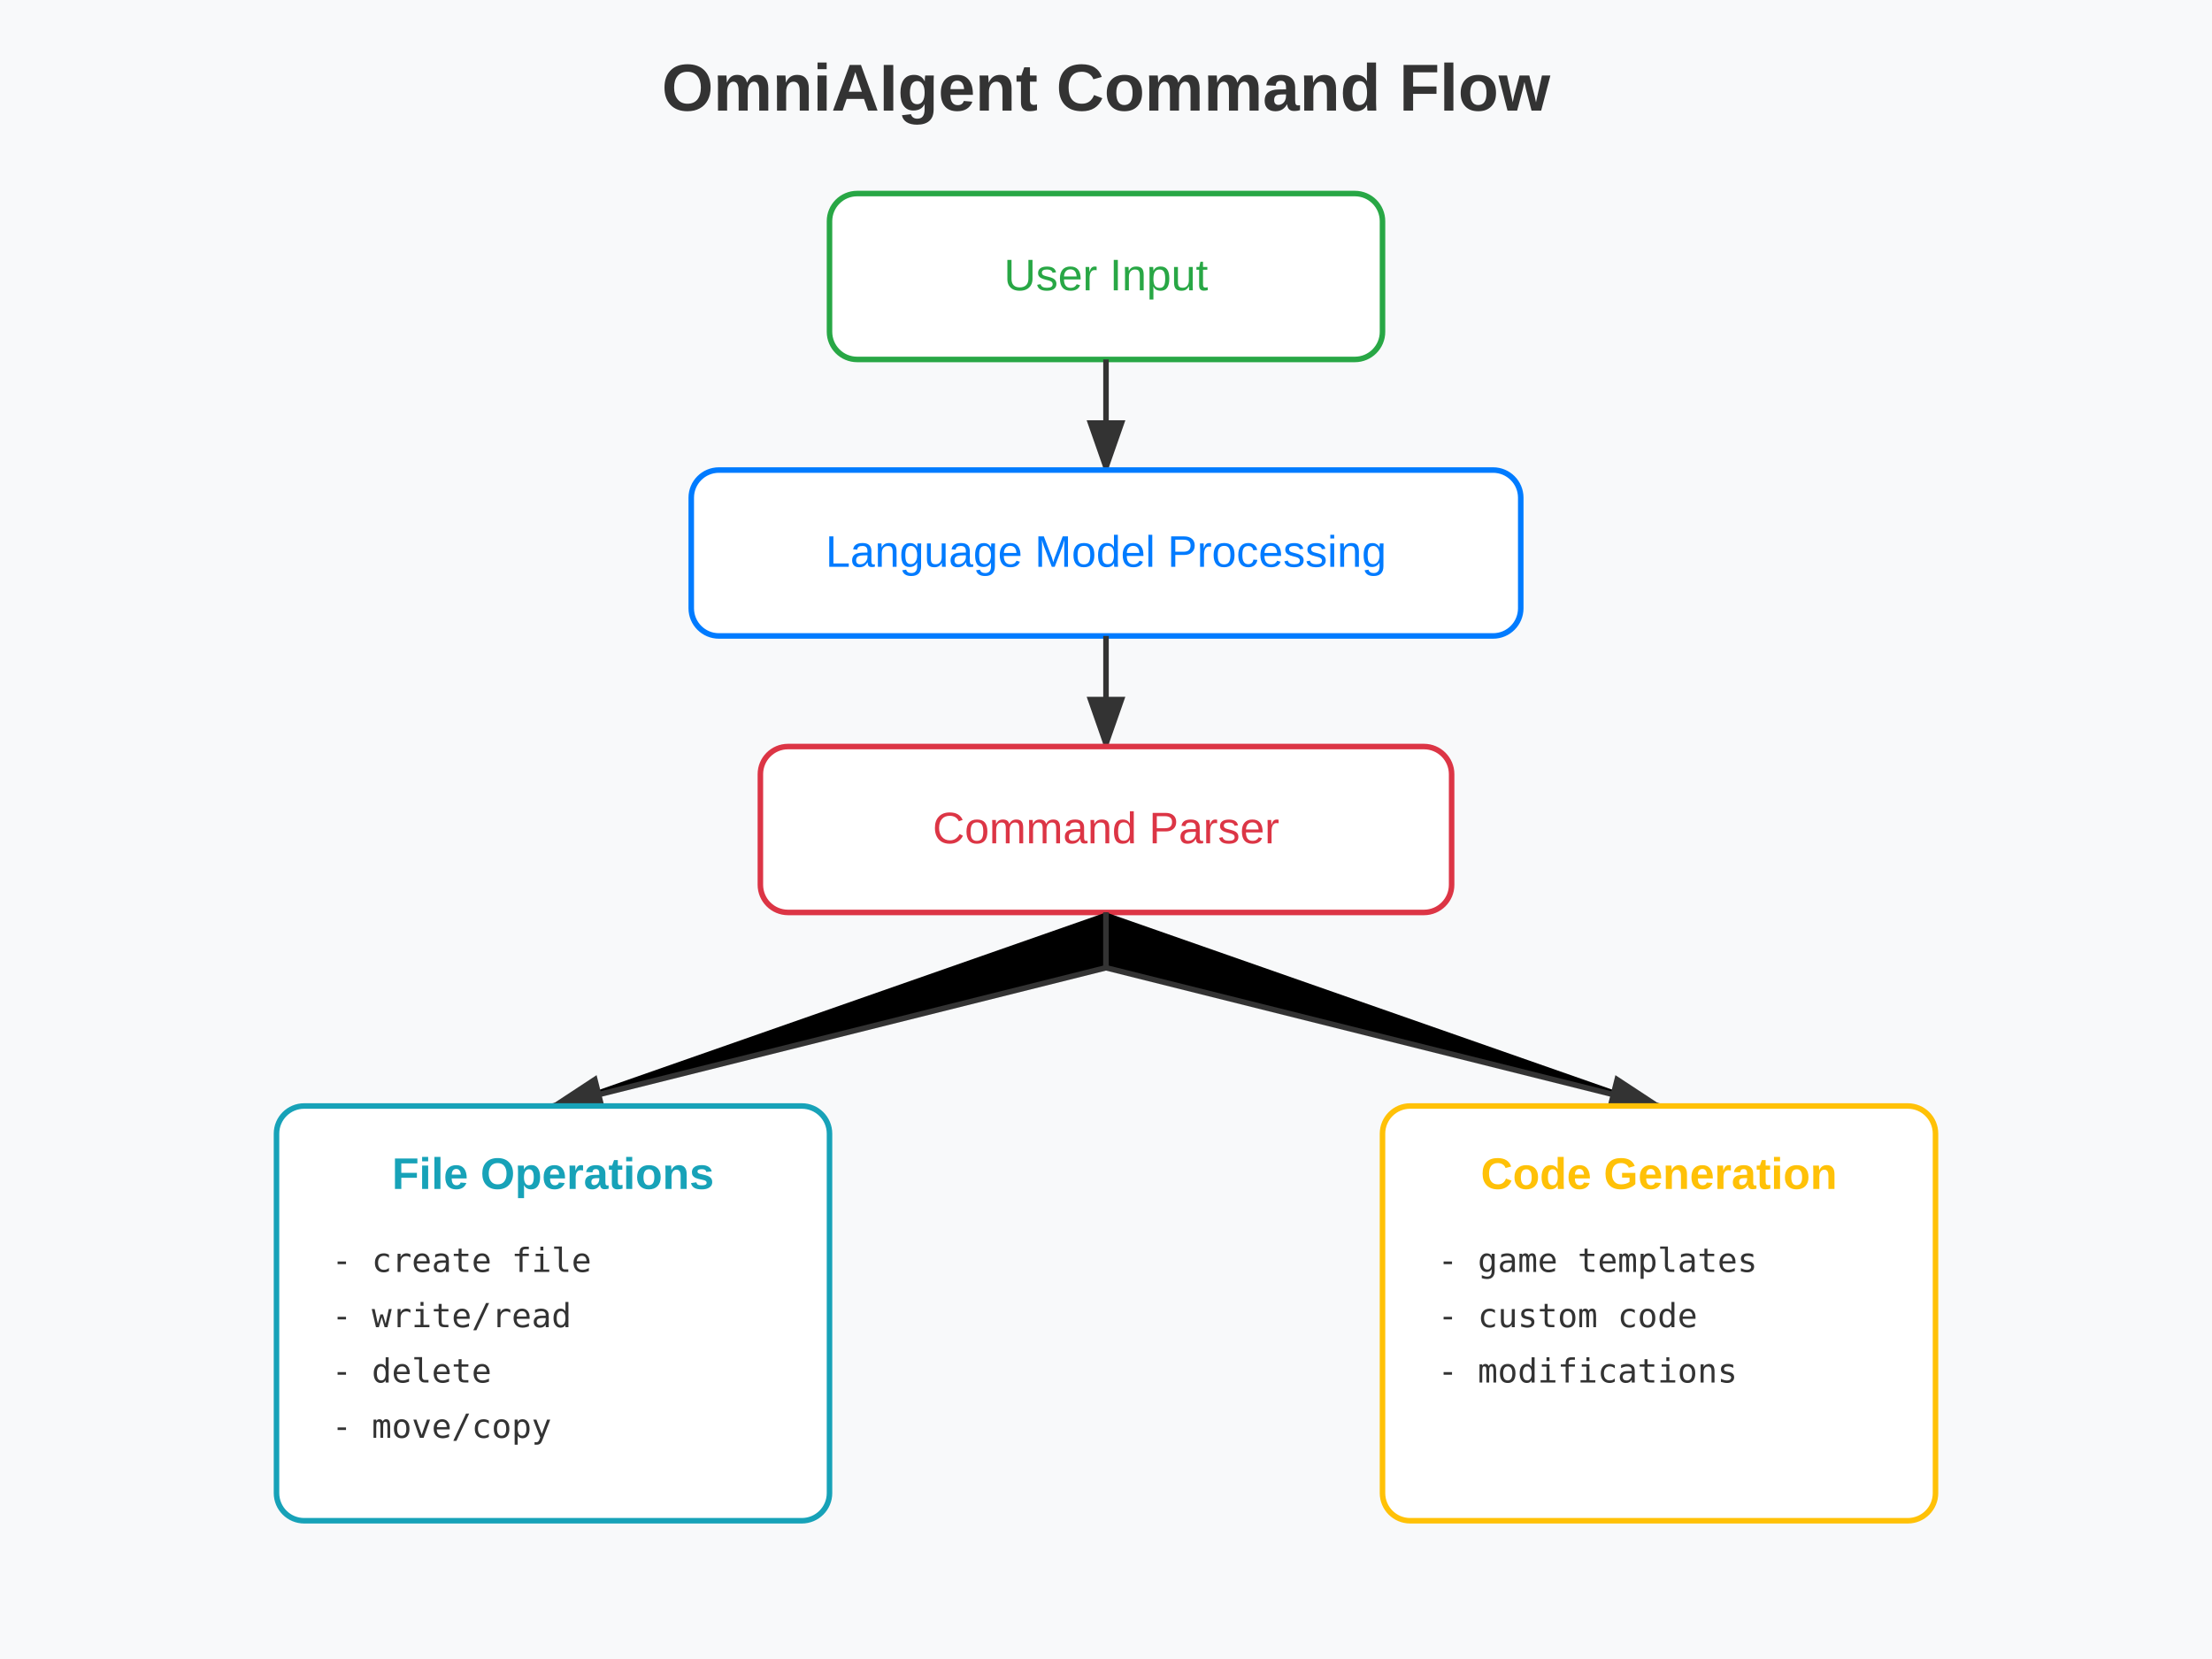
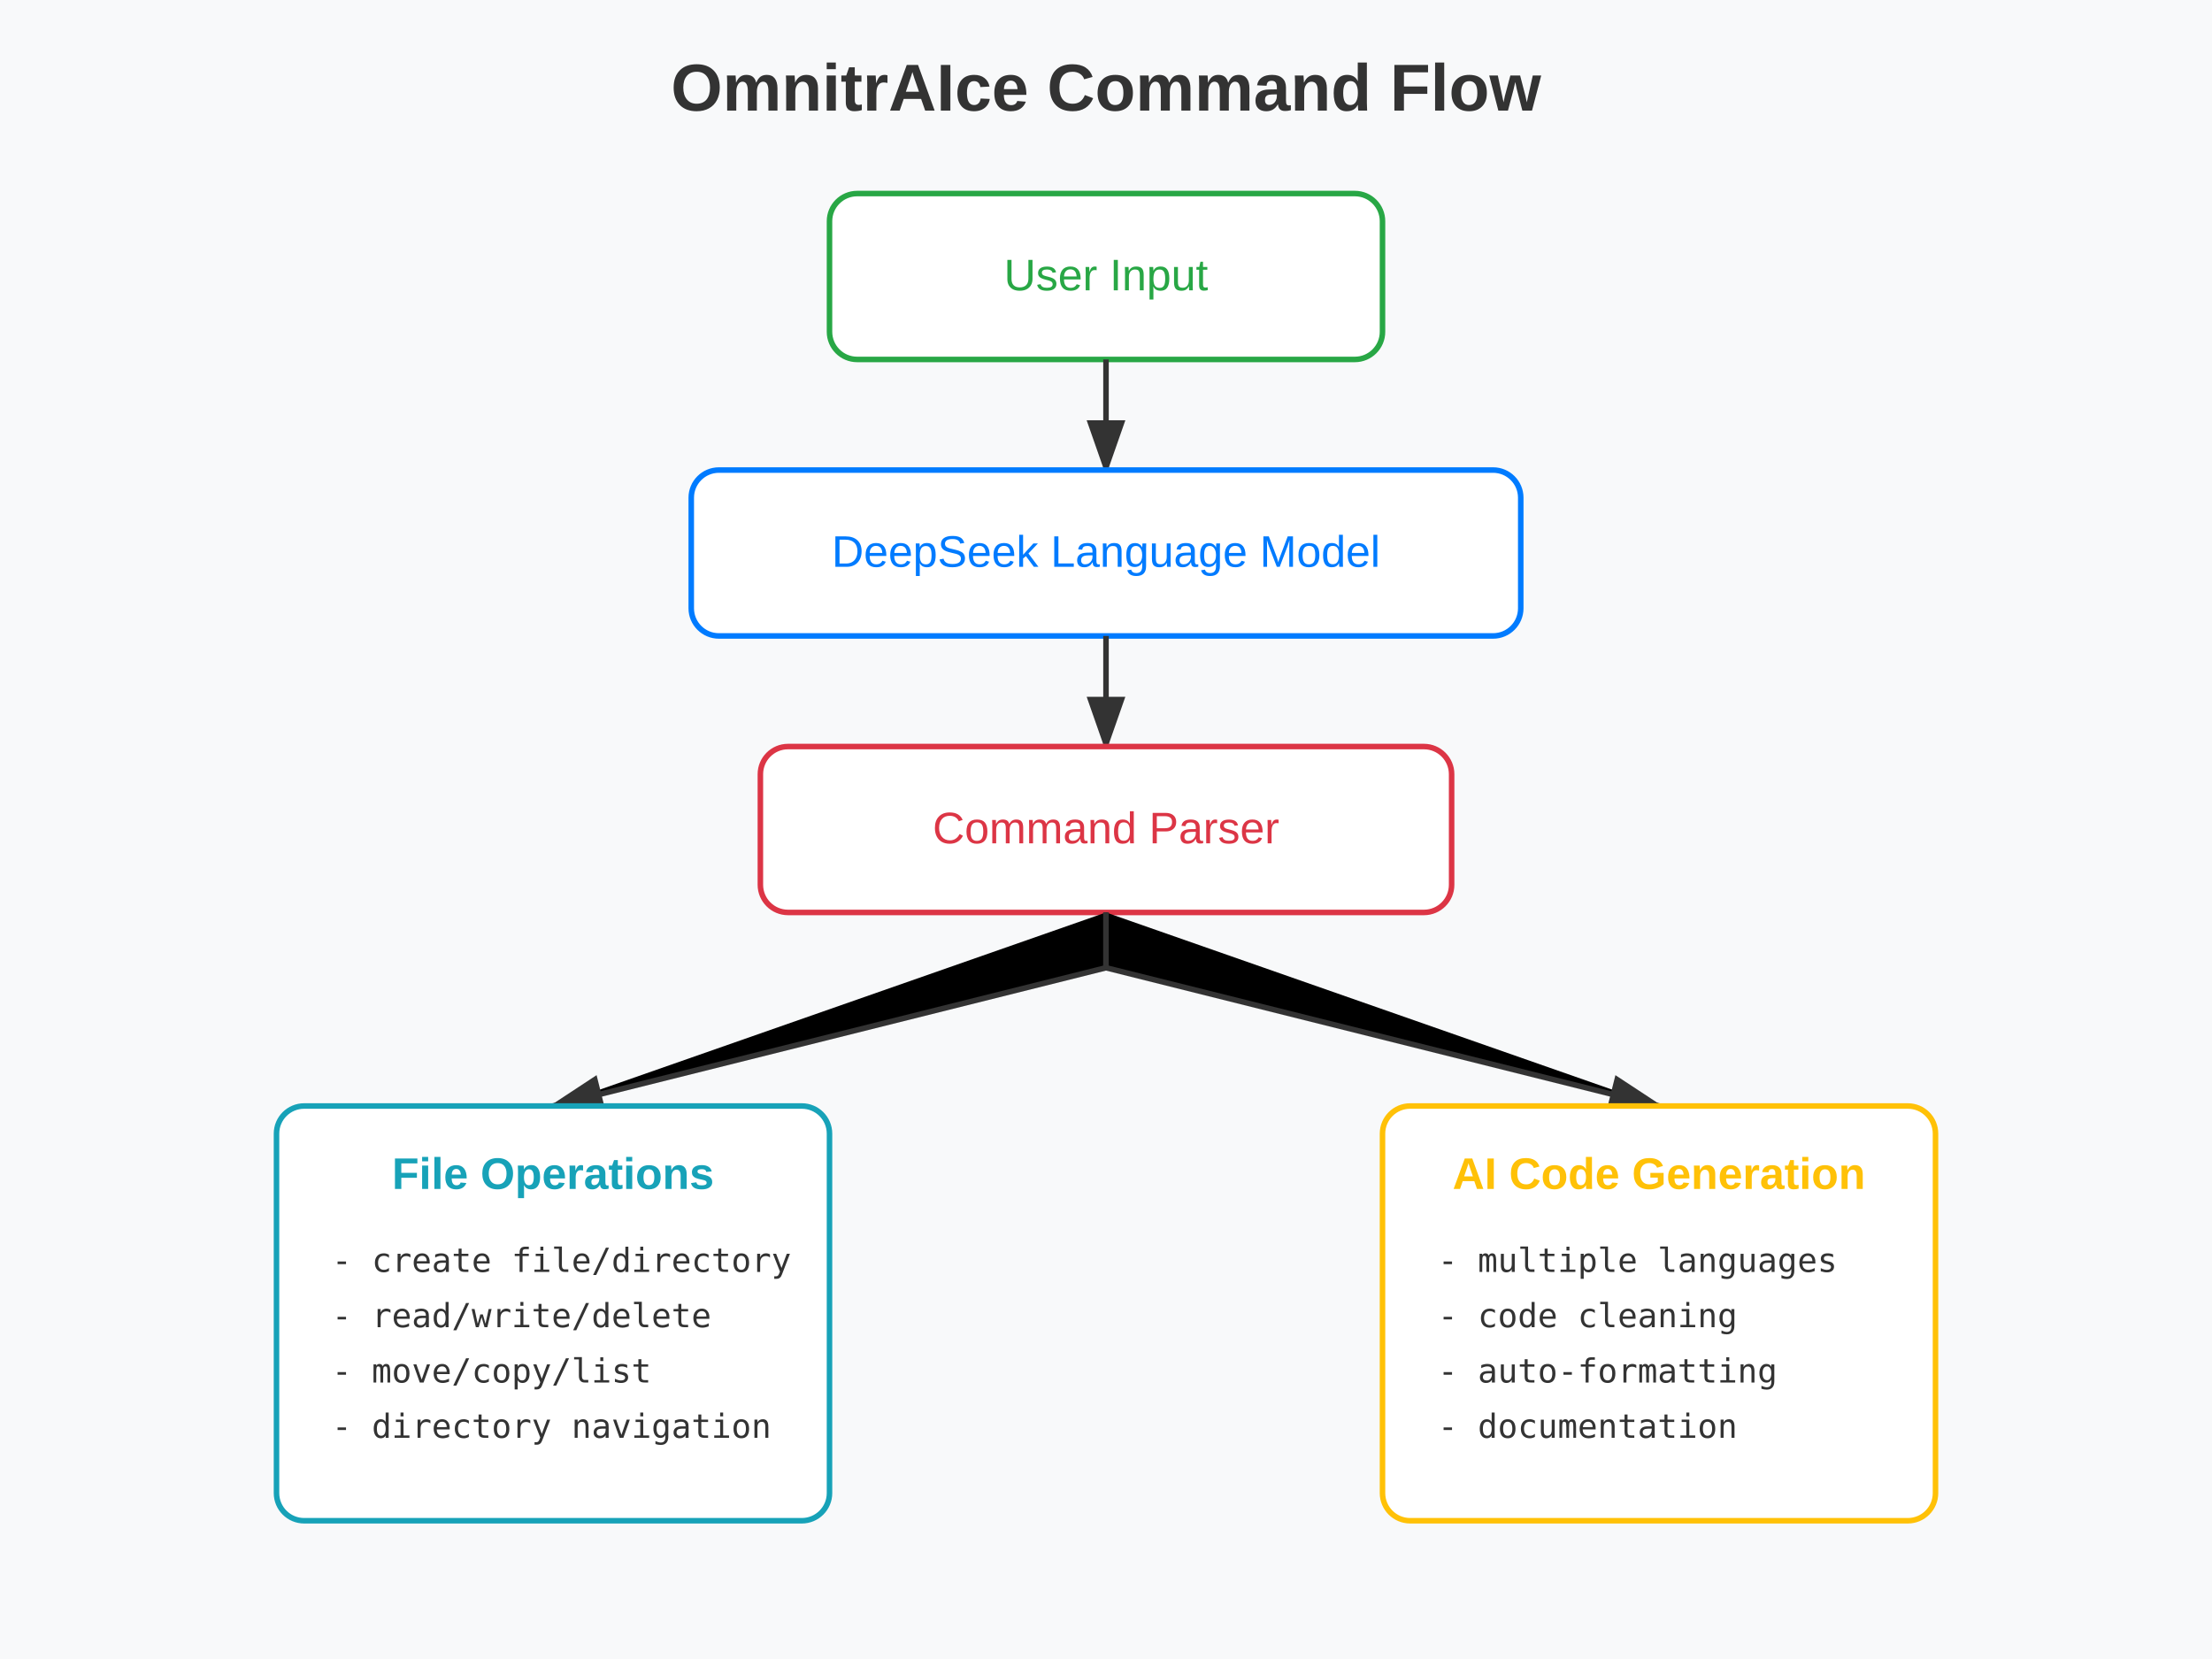
<svg xmlns="http://www.w3.org/2000/svg" viewBox="0 0 800 600">
  <rect width="800" height="600" fill="#f8f9fa" />
-   <text x="400" y="40" font-family="Arial" font-size="24" fill="#333" text-anchor="middle" font-weight="bold">OmniAIgent Command Flow</text>
+   <text x="400" y="40" font-family="Arial" font-size="24" fill="#333" text-anchor="middle" font-weight="bold">OmnitrAIce Command Flow</text>
  <rect x="300" y="70" width="200" height="60" fill="#fff" stroke="#28a745" stroke-width="2" rx="10" />
  <text x="400" y="105" font-family="Arial" font-size="16" fill="#28a745" text-anchor="middle">User Input</text>
  <path d="M400 130 L400 170" stroke="#333" stroke-width="2" marker-end="url(#arrowhead)" />
  <rect x="250" y="170" width="300" height="60" fill="#fff" stroke="#007bff" stroke-width="2" rx="10" />
-   <text x="400" y="205" font-family="Arial" font-size="16" fill="#007bff" text-anchor="middle">Language Model Processing</text>
+   <text x="400" y="205" font-family="Arial" font-size="16" fill="#007bff" text-anchor="middle">DeepSeek Language Model</text>
  <path d="M400 230 L400 270" stroke="#333" stroke-width="2" marker-end="url(#arrowhead)" />
  <rect x="275" y="270" width="250" height="60" fill="#fff" stroke="#dc3545" stroke-width="2" rx="10" />
  <text x="400" y="305" font-family="Arial" font-size="16" fill="#dc3545" text-anchor="middle">Command Parser</text>
  <path d="M400 330 L400 350 L200 400" stroke="#333" stroke-width="2" marker-end="url(#arrowhead)" />
  <path d="M400 330 L400 350 L600 400" stroke="#333" stroke-width="2" marker-end="url(#arrowhead)" />
  <rect x="100" y="400" width="200" height="150" fill="#fff" stroke="#17a2b8" stroke-width="2" rx="10" />
  <text x="200" y="430" font-family="Arial" font-size="16" fill="#17a2b8" text-anchor="middle" font-weight="bold">File Operations</text>
-   <text x="120" y="460" font-family="monospace" font-size="12" fill="#333">- create file</text>
-   <text x="120" y="480" font-family="monospace" font-size="12" fill="#333">- write/read</text>
-   <text x="120" y="500" font-family="monospace" font-size="12" fill="#333">- delete</text>
-   <text x="120" y="520" font-family="monospace" font-size="12" fill="#333">- move/copy</text>
+   <text x="120" y="460" font-family="monospace" font-size="12" fill="#333">- create file/directory</text>
+   <text x="120" y="480" font-family="monospace" font-size="12" fill="#333">- read/write/delete</text>
+   <text x="120" y="500" font-family="monospace" font-size="12" fill="#333">- move/copy/list</text>
+   <text x="120" y="520" font-family="monospace" font-size="12" fill="#333">- directory navigation</text>
  <rect x="500" y="400" width="200" height="150" fill="#fff" stroke="#ffc107" stroke-width="2" rx="10" />
-   <text x="600" y="430" font-family="Arial" font-size="16" fill="#ffc107" text-anchor="middle" font-weight="bold">Code Generation</text>
-   <text x="520" y="460" font-family="monospace" font-size="12" fill="#333">- game templates</text>
-   <text x="520" y="480" font-family="monospace" font-size="12" fill="#333">- custom code</text>
-   <text x="520" y="500" font-family="monospace" font-size="12" fill="#333">- modifications</text>
+   <text x="600" y="430" font-family="Arial" font-size="16" fill="#ffc107" text-anchor="middle" font-weight="bold">AI Code Generation</text>
+   <text x="520" y="460" font-family="monospace" font-size="12" fill="#333">- multiple languages</text>
+   <text x="520" y="480" font-family="monospace" font-size="12" fill="#333">- code cleaning</text>
+   <text x="520" y="500" font-family="monospace" font-size="12" fill="#333">- auto-formatting</text>
+   <text x="520" y="520" font-family="monospace" font-size="12" fill="#333">- documentation</text>
  <defs>
    <marker id="arrowhead" markerWidth="10" markerHeight="7" refX="9" refY="3.5" orient="auto">
      <polygon points="0 0, 10 3.5, 0 7" fill="#333" />
    </marker>
  </defs>
</svg>
